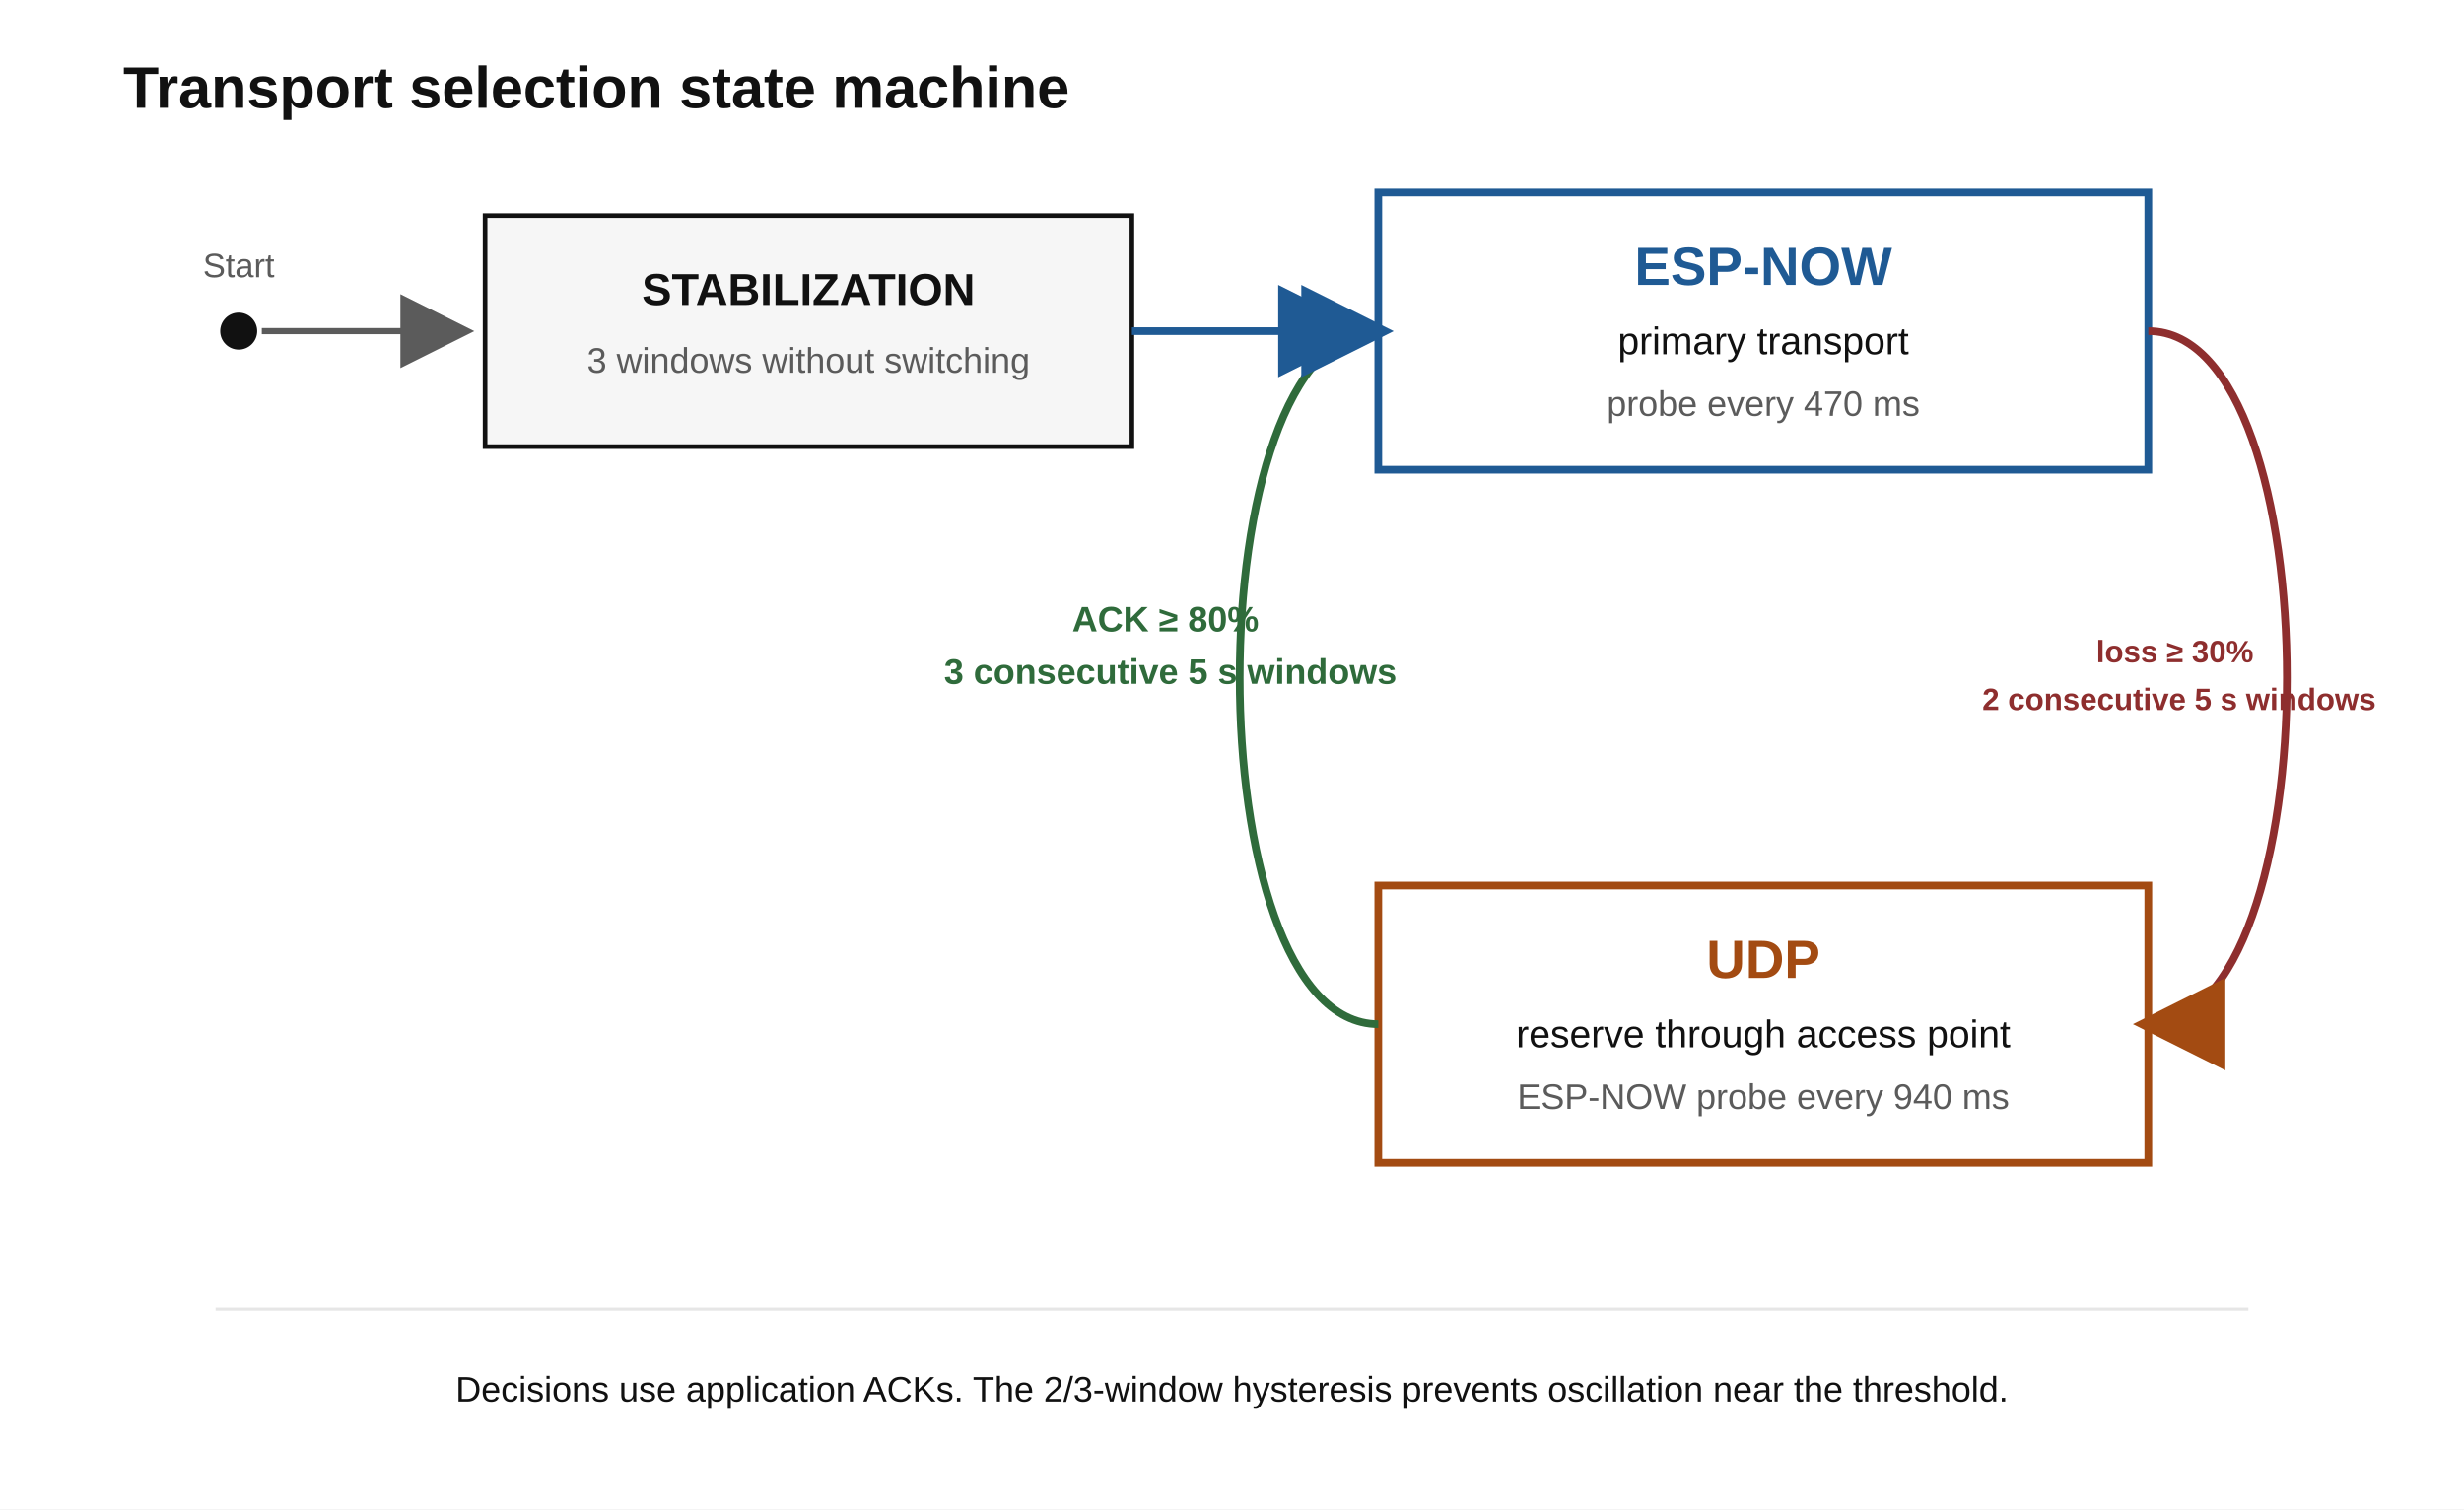
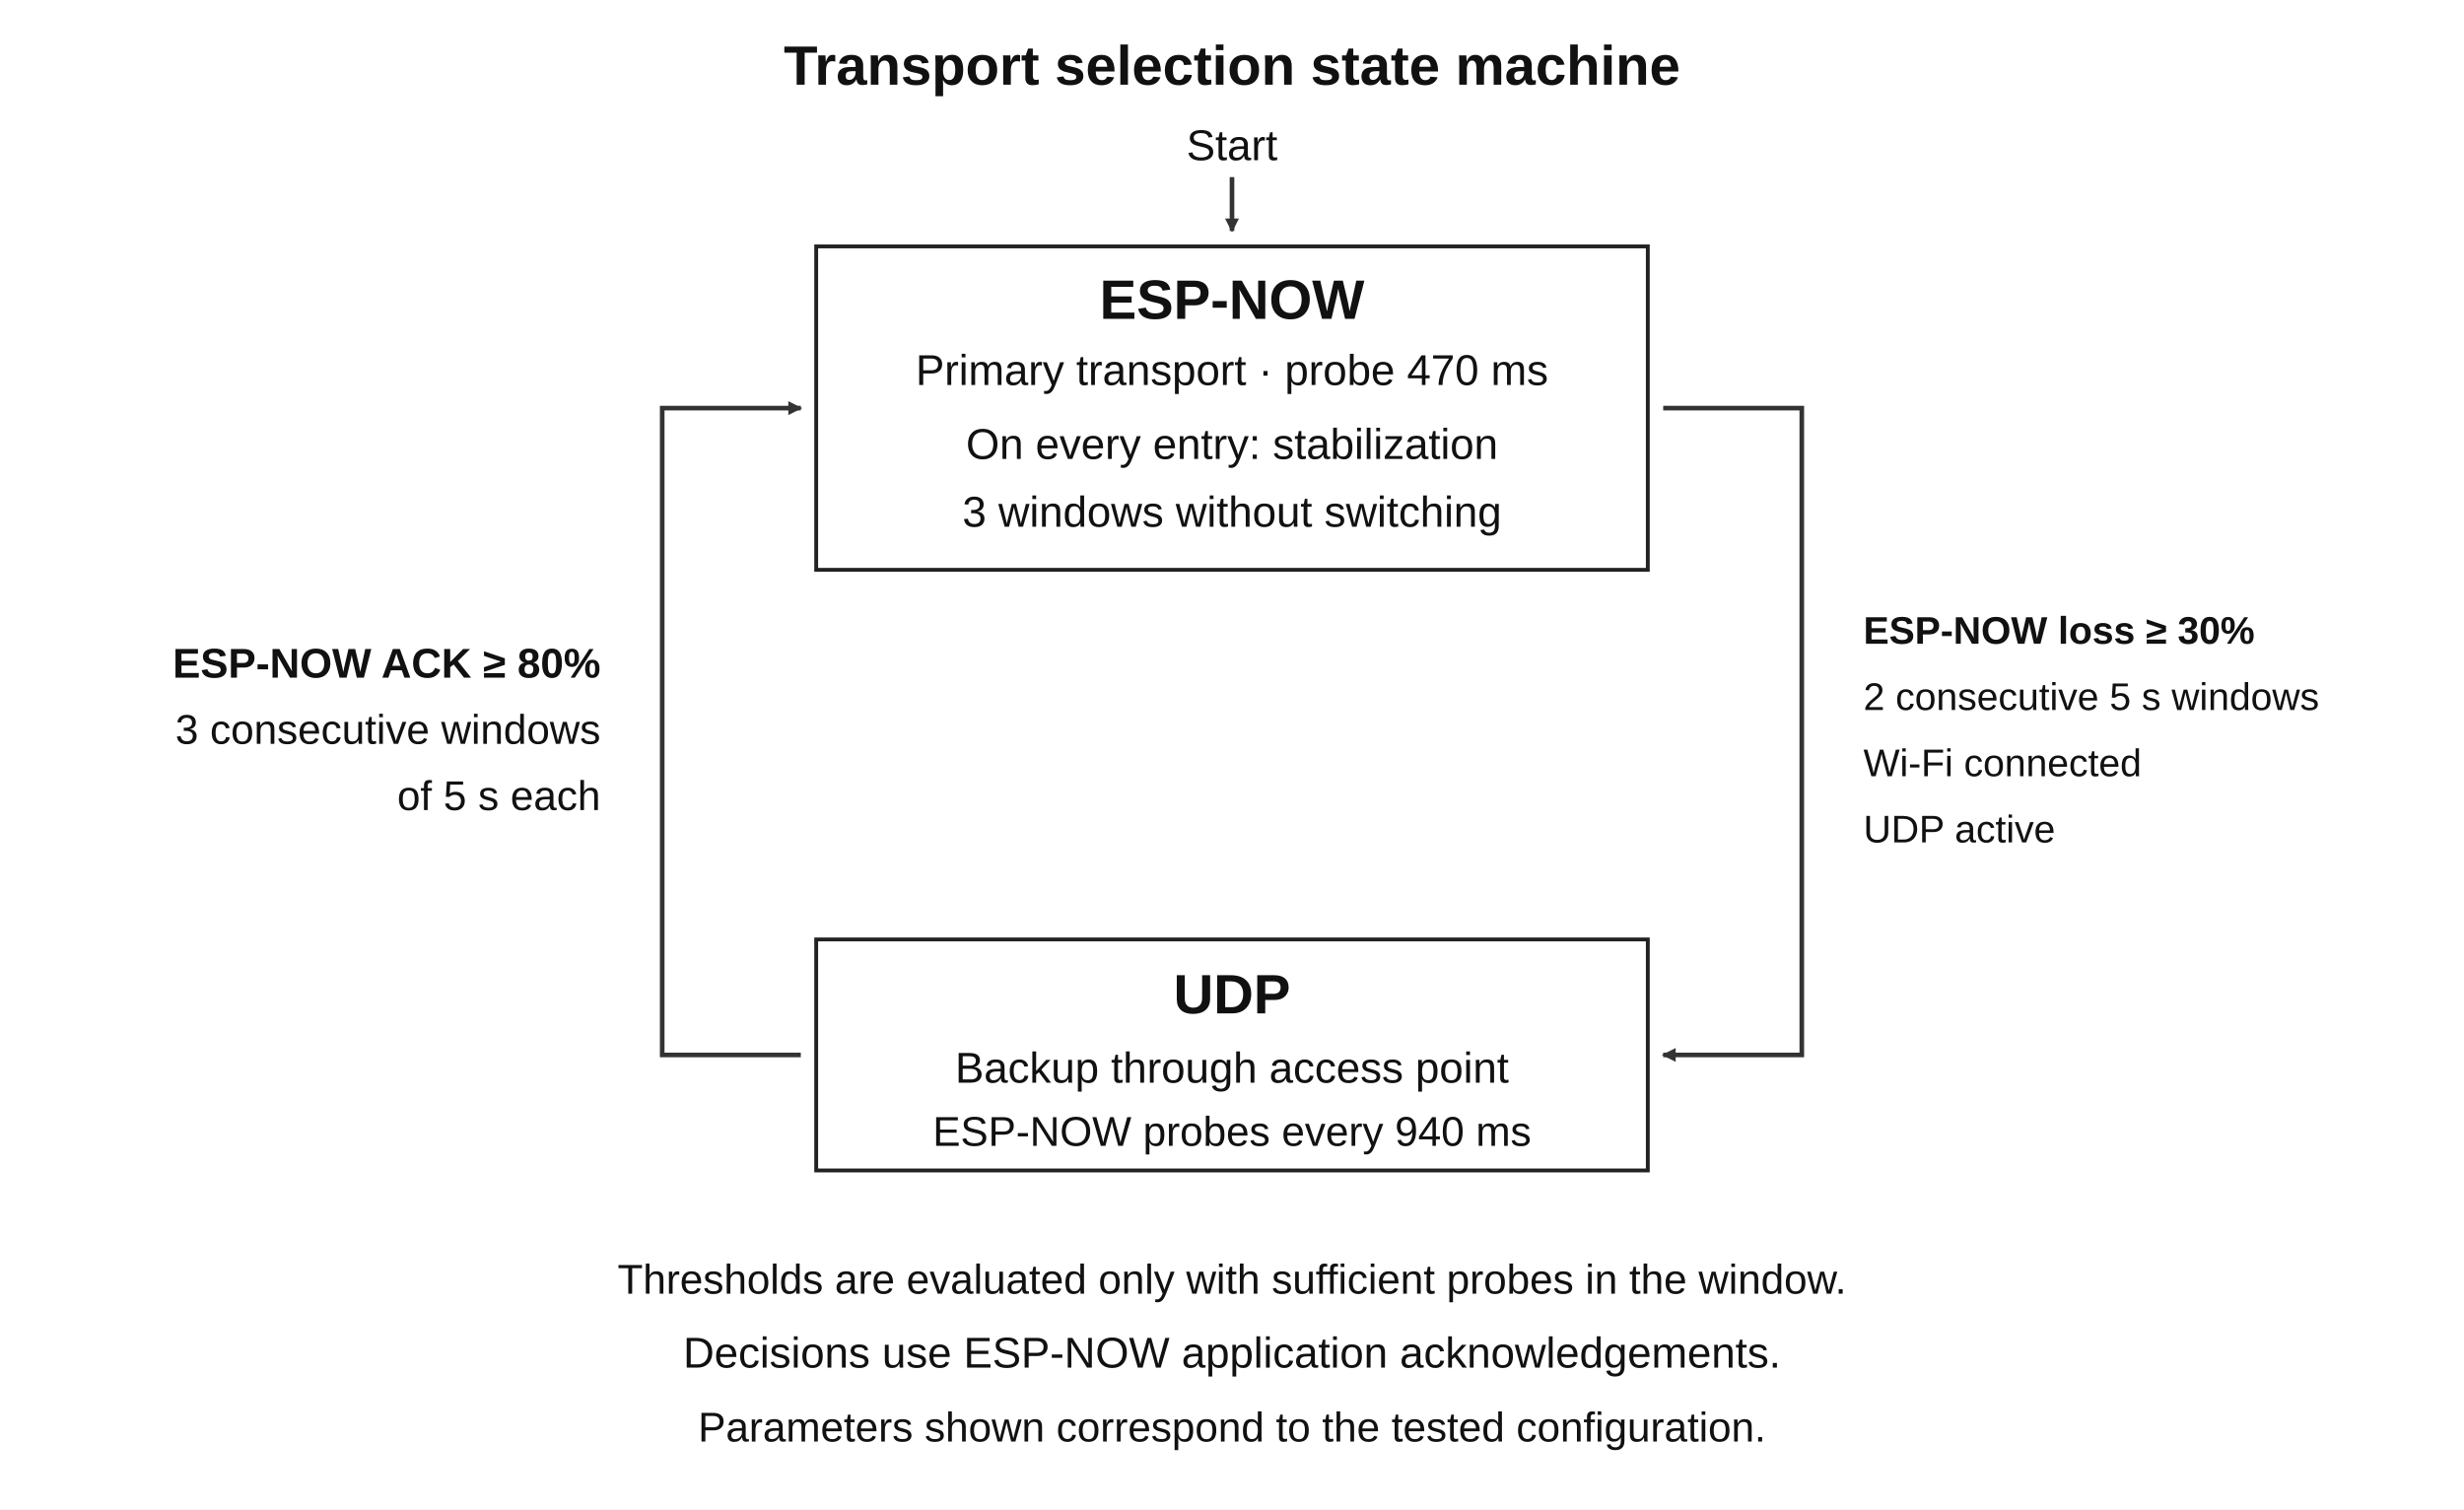
- <svg xmlns="http://www.w3.org/2000/svg" width="1600" height="980" viewBox="0 0 1600 980" role="img" aria-labelledby="title desc">
-   <rect width="100%" height="100%" fill="#ffffff" />
+ <svg xmlns="http://www.w3.org/2000/svg" width="1600" height="980" viewBox="0 0 1600 980">
+   <rect width="1600" height="980" fill="white" />
  <defs>
-     <marker id="arrow-primary" markerWidth="12" markerHeight="12" refX="10" refY="6" orient="auto" markerUnits="strokeWidth">
-       <path d="M0,0 L12,6 L0,12 z" fill="#1f5a94" />
-     </marker>
-     <marker id="arrow-reserve" markerWidth="12" markerHeight="12" refX="10" refY="6" orient="auto" markerUnits="strokeWidth">
-       <path d="M0,0 L12,6 L0,12 z" fill="#a34b12" />
-     </marker>
-     <marker id="arrow-gray" markerWidth="12" markerHeight="12" refX="10" refY="6" orient="auto" markerUnits="strokeWidth">
-       <path d="M0,0 L12,6 L0,12 z" fill="#5b5b5b" />
+     <marker id="arrow" viewBox="0 0 10 10" refX="9" refY="5" markerWidth="9" markerHeight="9" markerUnits="userSpaceOnUse" orient="auto-start-reverse">
+       <path d="M0 0 L10 5 L0 10 Z" fill="#333" />
    </marker>
  </defs>
-   <text x="80" y="70" font-family="Arial, Helvetica, sans-serif" font-size="38" font-weight="700" text-anchor="start" fill="#111111">Transport selection state machine</text>
-   <circle cx="155" cy="215" r="12" fill="#111111" />
-   <text x="155" y="180" font-family="Arial, Helvetica, sans-serif" font-size="22" font-weight="400" text-anchor="middle" fill="#5b5b5b">Start</text>
-   <line x1="170" y1="215" x2="300" y2="215" stroke="#5b5b5b" stroke-width="4" marker-end="url(#arrow-gray)" />
-   <rect x="315" y="140" width="420" height="150" fill="#f6f6f6" stroke="#111111" stroke-width="3" />
-   <text x="525" y="198" font-family="Arial, Helvetica, sans-serif" font-size="29" font-weight="700" text-anchor="middle" fill="#111111">STABILIZATION</text>
-   <text x="525" y="242" font-family="Arial, Helvetica, sans-serif" font-size="23" font-weight="400" text-anchor="middle" fill="#5b5b5b">3 windows without switching</text>
-   <line x1="735" y1="215" x2="880" y2="215" stroke="#1f5a94" stroke-width="5" marker-end="url(#arrow-primary)" />
-   <rect x="895" y="125" width="500" height="180" fill="#fff" stroke="#1f5a94" stroke-width="5" />
-   <text x="1145" y="185" font-family="Arial, Helvetica, sans-serif" font-size="35" font-weight="700" text-anchor="middle" fill="#1f5a94">ESP-NOW</text>
-   <text x="1145" y="230" font-family="Arial, Helvetica, sans-serif" font-size="25" font-weight="400" text-anchor="middle" fill="#111111">primary transport</text>
-   <text x="1145" y="270" font-family="Arial, Helvetica, sans-serif" font-size="23" font-weight="400" text-anchor="middle" fill="#5b5b5b">probe every 470 ms</text>
-   <rect x="895" y="575" width="500" height="180" fill="#fff" stroke="#a34b12" stroke-width="5" />
-   <text x="1145" y="635" font-family="Arial, Helvetica, sans-serif" font-size="35" font-weight="700" text-anchor="middle" fill="#a34b12">UDP</text>
-   <text x="1145" y="680" font-family="Arial, Helvetica, sans-serif" font-size="25" font-weight="400" text-anchor="middle" fill="#111111">reserve through access point</text>
-   <text x="1145" y="720" font-family="Arial, Helvetica, sans-serif" font-size="23" font-weight="400" text-anchor="middle" fill="#5b5b5b">ESP-NOW probe every 940 ms</text>
-   <path d="M1395 215 C1515 215 1515 665 1395 665" fill="none" stroke="#8e2e2e" stroke-width="5" marker-end="url(#arrow-reserve)" />
-   <text x="1415" y="430" font-family="Arial, Helvetica, sans-serif" font-size="20" font-weight="700" text-anchor="middle" fill="#8e2e2e">
-     <tspan x="1415" dy="0">loss ≥ 30%</tspan>
-     <tspan x="1415" dy="31">2 consecutive 5 s windows</tspan>
-   </text>
-   <path d="M895 665 C775 665 775 215 895 215" fill="none" stroke="#2f6b3b" stroke-width="5" marker-end="url(#arrow-primary)" />
-   <text x="760" y="410" font-family="Arial, Helvetica, sans-serif" font-size="23" font-weight="700" text-anchor="middle" fill="#2f6b3b">
-     <tspan x="760" dy="0">ACK ≥ 80%</tspan>
-     <tspan x="760" dy="34">3 consecutive 5 s windows</tspan>
-   </text>
-   <line x1="140" y1="850" x2="1460" y2="850" stroke="#e6e6e6" stroke-width="2" />
-   <text x="800" y="910" font-family="Arial, Helvetica, sans-serif" font-size="23" font-weight="400" text-anchor="middle" fill="#111111">Decisions use application ACKs. The 2/3-window hysteresis prevents oscillation near the threshold.</text>
+   <text x="800" y="55" text-anchor="middle" font-family="Arial, sans-serif" font-size="36" font-weight="700" fill="#111">Transport selection state machine</text>
+   <text x="800" y="104" text-anchor="middle" font-family="Arial, sans-serif" font-size="28" font-weight="400" fill="#111">Start</text>
+   <path d="M800 115 V150" fill="none" stroke="#333" stroke-width="3" marker-end="url(#arrow)" />
+   <rect x="530" y="160" width="540" height="210" fill="white" stroke="#222" stroke-width="2.5" />
+   <text x="800" y="207" text-anchor="middle" font-family="Arial, sans-serif" font-size="36" font-weight="700" fill="#111">ESP-NOW</text>
+   <text x="800" y="250" text-anchor="middle" font-family="Arial, sans-serif" font-size="28" font-weight="400" fill="#111">Primary transport · probe 470 ms</text>
+   <text x="800" y="298" text-anchor="middle" font-family="Arial, sans-serif" font-size="28" font-weight="400" fill="#111">On every entry: stabilization</text>
+   <text x="800" y="342" text-anchor="middle" font-family="Arial, sans-serif" font-size="28" font-weight="400" fill="#111">3 windows without switching</text>
+   <rect x="530" y="610" width="540" height="150" fill="white" stroke="#222" stroke-width="2.5" />
+   <text x="800" y="658" text-anchor="middle" font-family="Arial, sans-serif" font-size="36" font-weight="700" fill="#111">UDP</text>
+   <text x="800" y="703" text-anchor="middle" font-family="Arial, sans-serif" font-size="28" font-weight="400" fill="#111">Backup through access point</text>
+   <text x="800" y="744" text-anchor="middle" font-family="Arial, sans-serif" font-size="27" font-weight="400" fill="#111">ESP-NOW probes every 940 ms</text>
+   <path d="M1080 265 H1170 V685 H1080" fill="none" stroke="#333" stroke-width="3" marker-end="url(#arrow)" />
+   <path d="M520 685 H430 V265 H520" fill="none" stroke="#333" stroke-width="3" marker-end="url(#arrow)" />
+   <text x="390" y="440" text-anchor="end" font-family="Arial, sans-serif" font-size="27" font-weight="700" fill="#111">ESP-NOW ACK ≥ 80%</text>
+   <text x="390" y="483" text-anchor="end" font-family="Arial, sans-serif" font-size="27" font-weight="400" fill="#111">3 consecutive windows</text>
+   <text x="390" y="526" text-anchor="end" font-family="Arial, sans-serif" font-size="27" font-weight="400" fill="#111">of 5 s each</text>
+   <text x="1210" y="418" text-anchor="start" font-family="Arial, sans-serif" font-size="25" font-weight="700" fill="#111">ESP-NOW loss ≥ 30%</text>
+   <text x="1210" y="461" text-anchor="start" font-family="Arial, sans-serif" font-size="25" font-weight="400" fill="#111">2 consecutive 5 s windows</text>
+   <text x="1210" y="504" text-anchor="start" font-family="Arial, sans-serif" font-size="25" font-weight="400" fill="#111">Wi-Fi connected</text>
+   <text x="1210" y="547" text-anchor="start" font-family="Arial, sans-serif" font-size="25" font-weight="400" fill="#111">UDP active</text>
+   <text x="800" y="840" text-anchor="middle" font-family="Arial, sans-serif" font-size="27" font-weight="400" fill="#111">Thresholds are evaluated only with sufficient probes in the window.</text>
+   <text x="800" y="888" text-anchor="middle" font-family="Arial, sans-serif" font-size="28" font-weight="400" fill="#111">Decisions use ESP-NOW application acknowledgements.</text>
+   <text x="800" y="936" text-anchor="middle" font-family="Arial, sans-serif" font-size="27" font-weight="400" fill="#111">Parameters shown correspond to the tested configuration.</text>
</svg>
